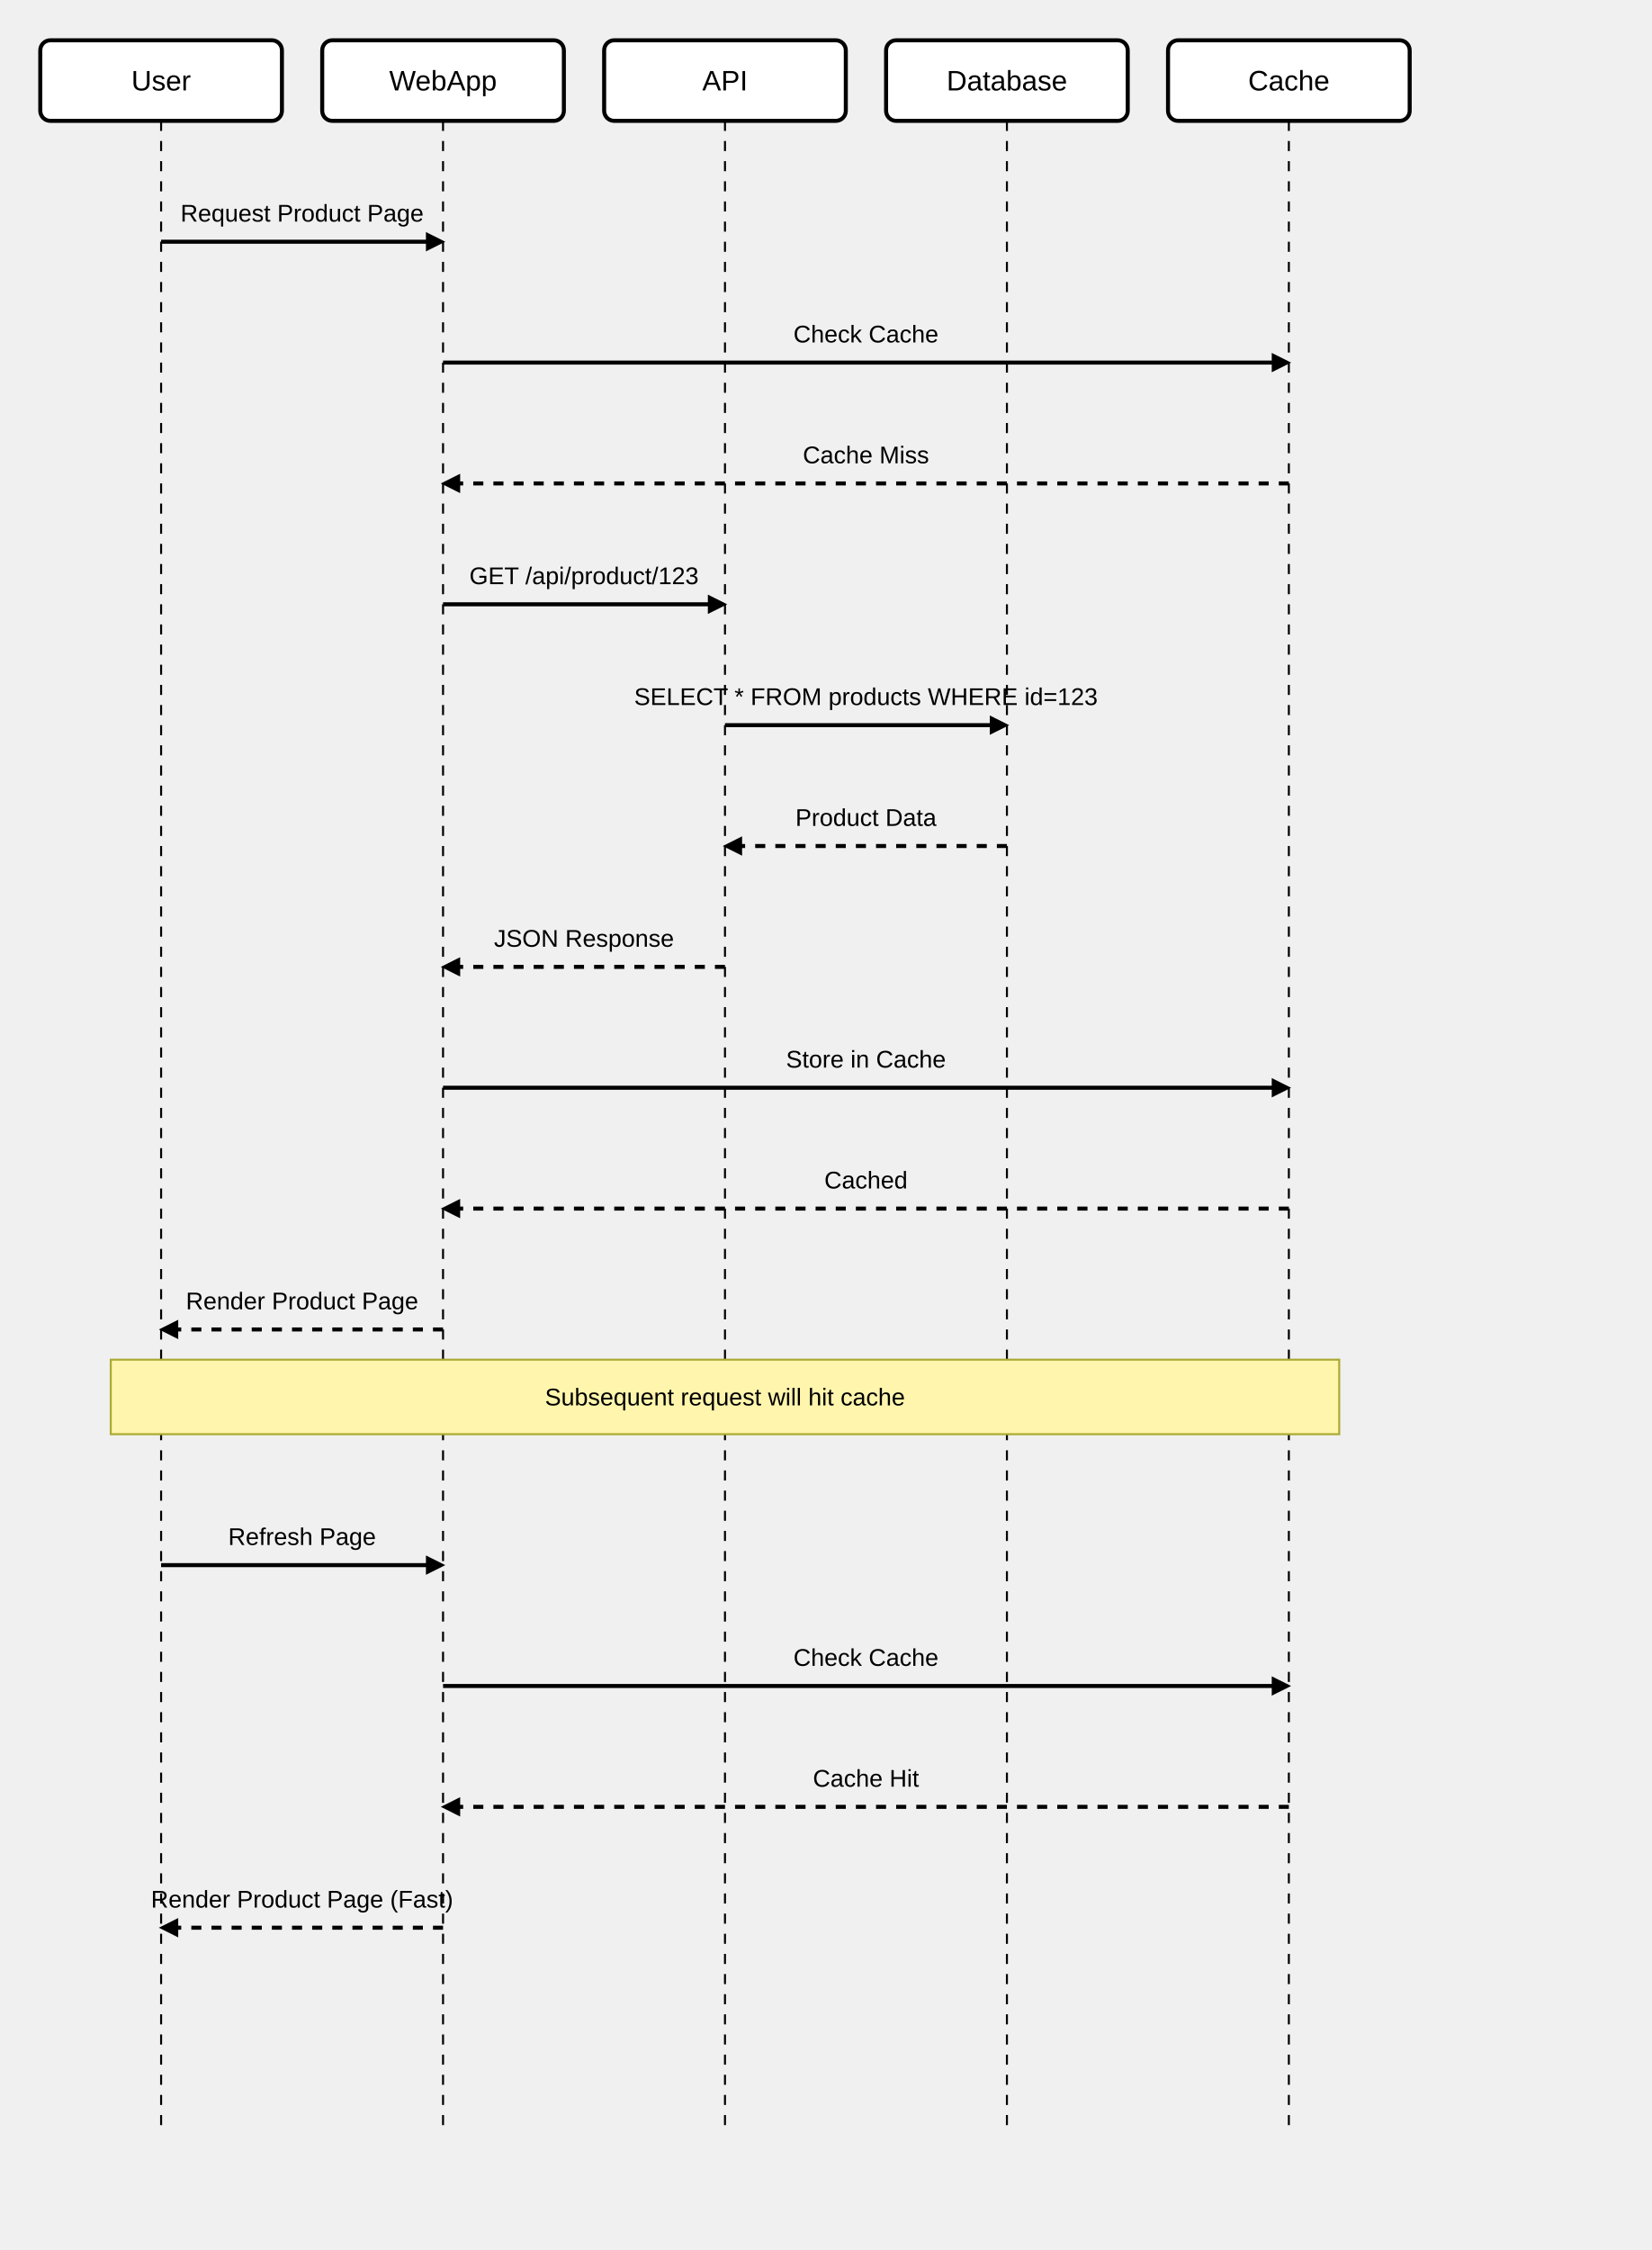
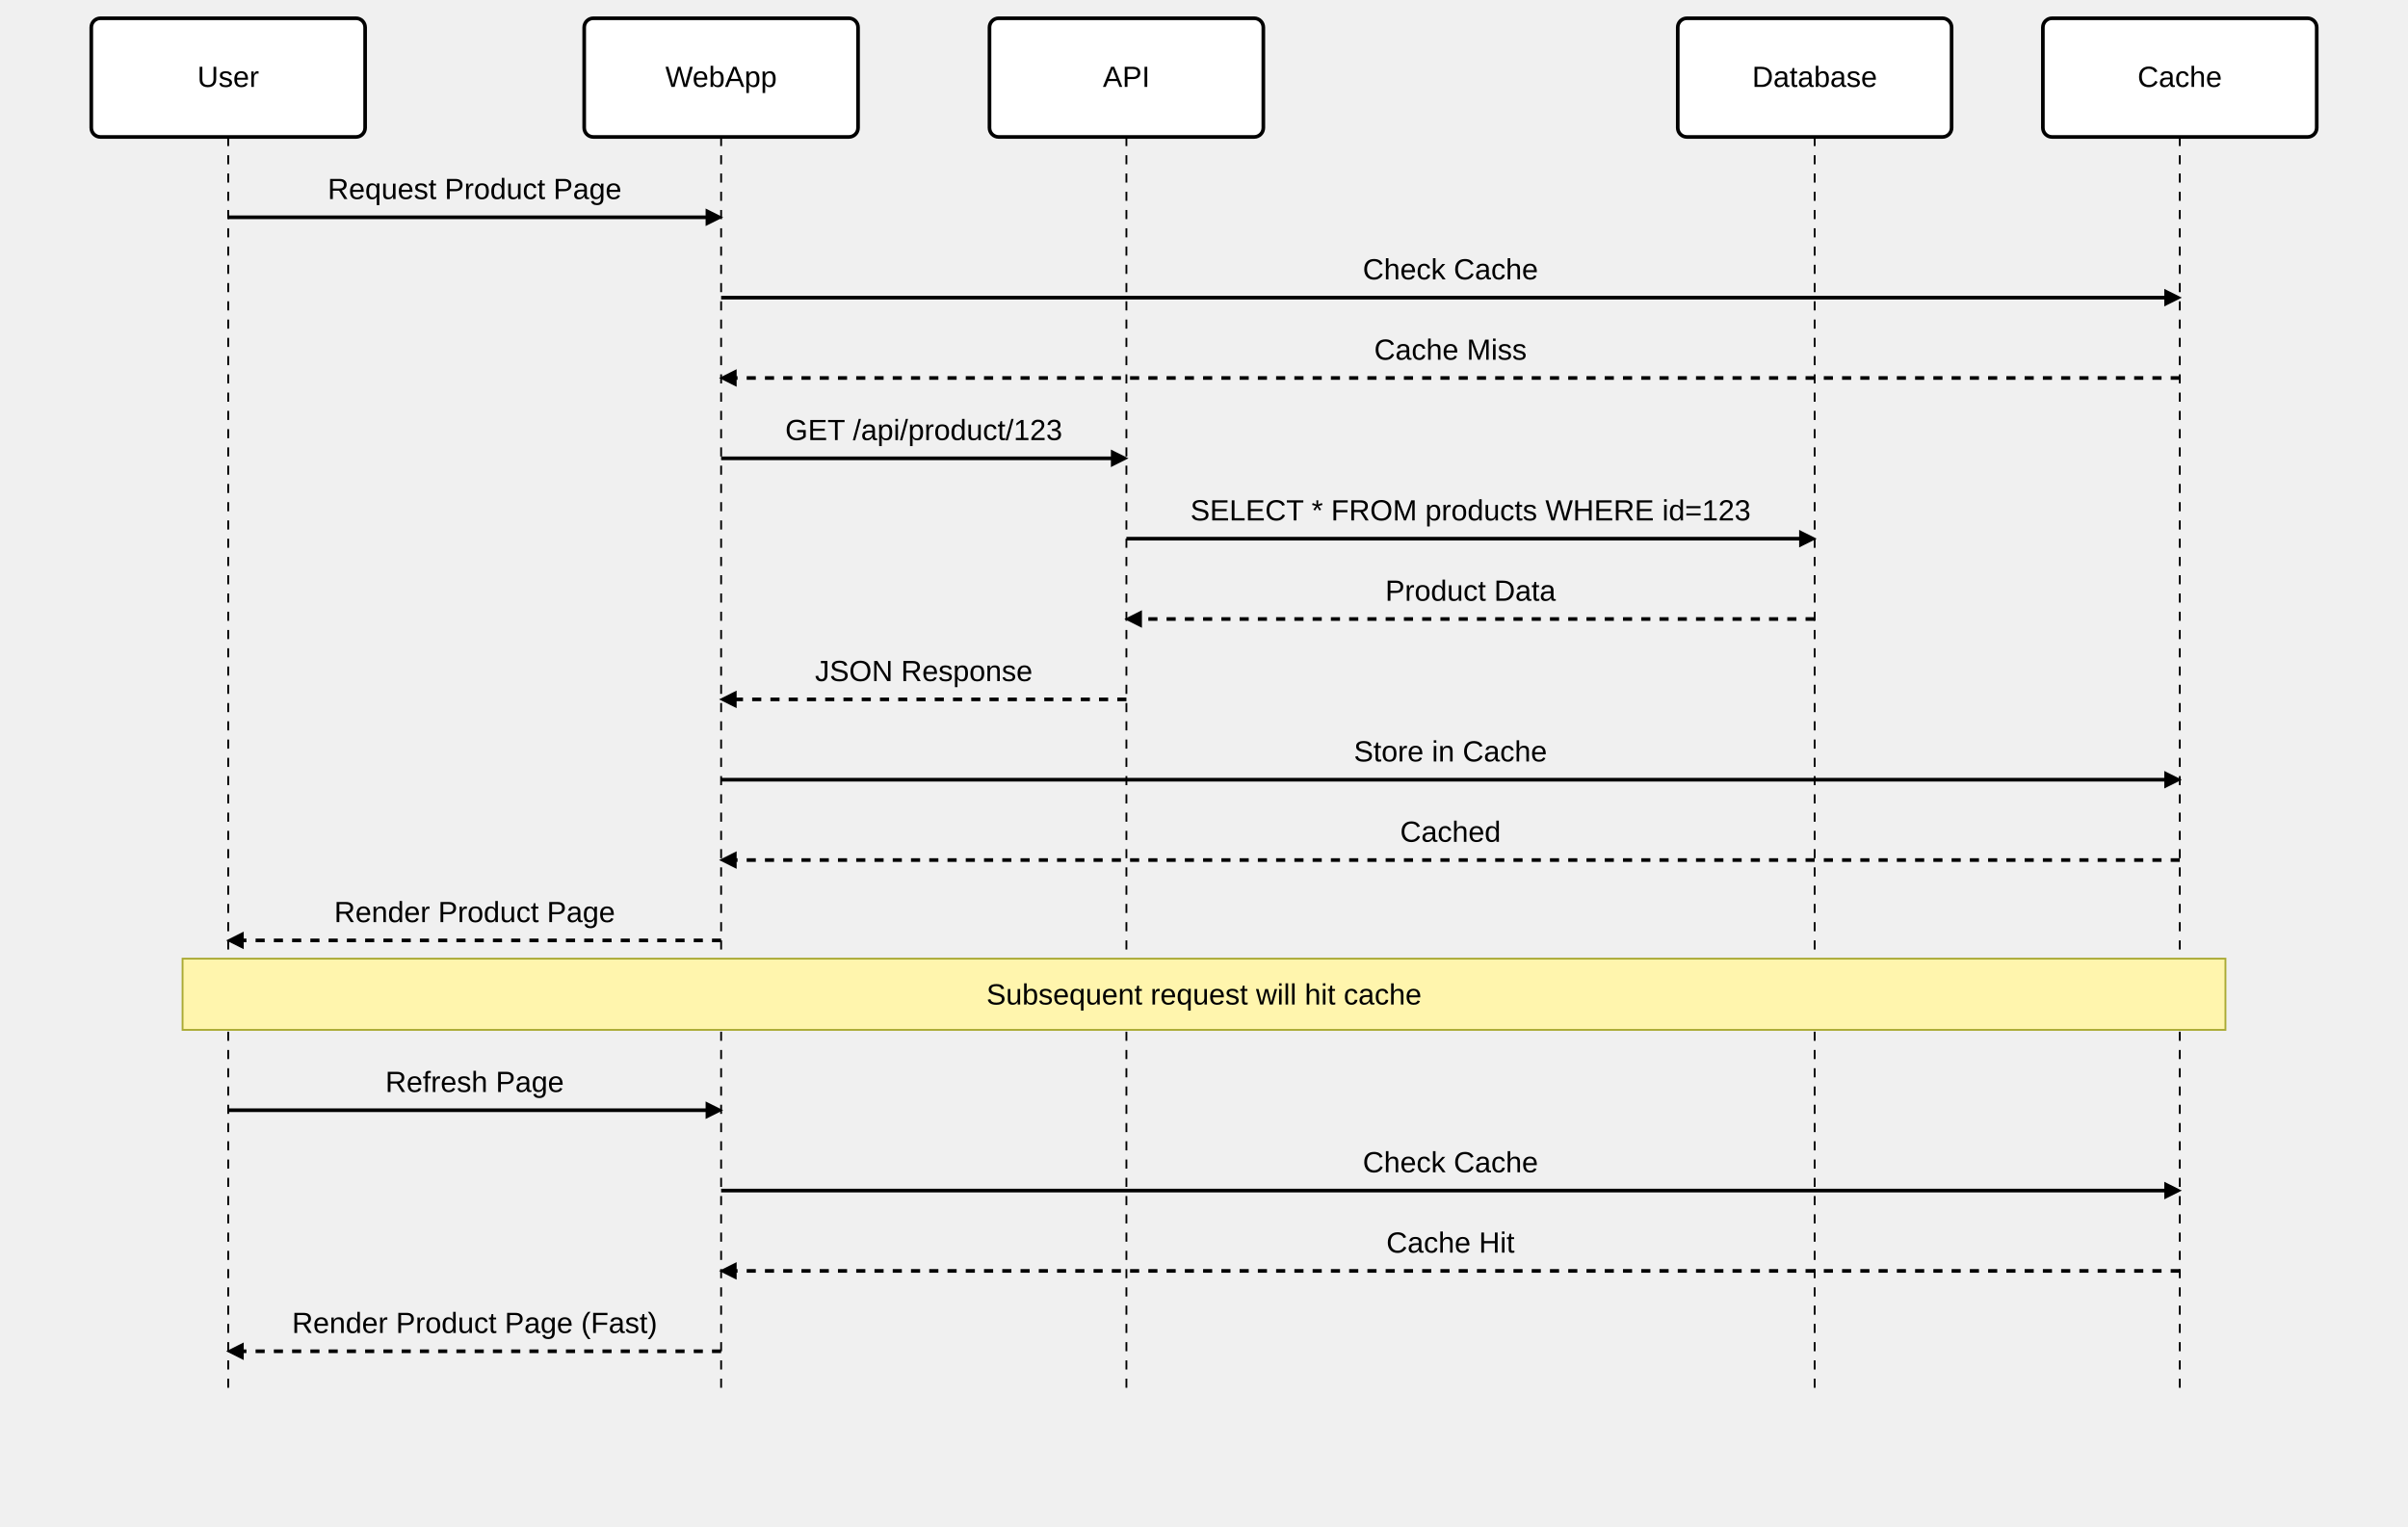
- <svg xmlns="http://www.w3.org/2000/svg" width="820.0" height="1117.0" viewBox="0 0 820 1117" version="1.2" baseProfile="tiny">
-   <line stroke="#000000" stroke-width="1" x1="80.0" y1="60.0" x2="80.0" y2="1057.0" stroke-dasharray="5,5" />
-   <line stroke="#000000" stroke-width="1" x1="220.0" y1="60.0" x2="220.0" y2="1057.0" stroke-dasharray="5,5" />
-   <line stroke="#000000" stroke-width="1" x1="360.0" y1="60.0" x2="360.0" y2="1057.0" stroke-dasharray="5,5" />
-   <line stroke="#000000" stroke-width="1" x1="500.0" y1="60.0" x2="500.0" y2="1057.0" stroke-dasharray="5,5" />
-   <line stroke="#000000" stroke-width="1" x1="640.0" y1="60.0" x2="640.0" y2="1057.0" stroke-dasharray="5,5" />
+ <svg xmlns="http://www.w3.org/2000/svg" width="1319.0" height="836.0" viewBox="0 0 1319.0 836" version="1.2" baseProfile="tiny">
+   <line stroke="#000000" stroke-width="1" x1="125.0" y1="75.0" x2="125.0" y2="760.0" stroke-dasharray="5,5" />
+   <line stroke="#000000" stroke-width="1" x1="395.0" y1="75.0" x2="395.0" y2="760.0" stroke-dasharray="5,5" />
+   <line stroke="#000000" stroke-width="1" x1="617.0" y1="75.0" x2="617.0" y2="760.0" stroke-dasharray="5,5" />
+   <line stroke="#000000" stroke-width="1" x1="994.0" y1="75.0" x2="994.0" y2="760.0" stroke-dasharray="5,5" />
+   <line stroke="#000000" stroke-width="1" x1="1194.0" y1="75.0" x2="1194.0" y2="760.0" stroke-dasharray="5,5" />
  <g id="message-0">
-     <line stroke="#000000" stroke-width="2" x1="80.0" y1="120.0" x2="212.0" y2="120.0" />
-     <polygon fill="#000000" stroke="#000000" points="220,120 212,116 212,124" />
-     <text fill="#000000" x="150.0" y="110.0" text-anchor="middle" font-family="Arial, sans-serif" font-size="12">Request Product Page</text>
+     <line stroke="#000000" stroke-width="2" x1="125.0" y1="119.0" x2="387.0" y2="119.0" />
+     <polygon fill="#000000" stroke="#000000" points="395.0,119 387.0,115 387.0,123" />
+     <text fill="#000000" x="260.0" y="109.0" text-anchor="middle" font-family="Arial, sans-serif" font-size="16">Request Product Page</text>
  </g>
  <g id="message-1">
-     <line stroke="#000000" stroke-width="2" x1="220.0" y1="180.0" x2="632.0" y2="180.0" />
-     <polygon fill="#000000" stroke="#000000" points="640,180 632,176 632,184" />
-     <text fill="#000000" x="430.0" y="170.0" text-anchor="middle" font-family="Arial, sans-serif" font-size="12">Check Cache</text>
+     <line stroke="#000000" stroke-width="2" x1="395.0" y1="163.0" x2="1186.0" y2="163.0" />
+     <polygon fill="#000000" stroke="#000000" points="1194.0,163 1186.0,159 1186.0,167" />
+     <text fill="#000000" x="794.5" y="153.0" text-anchor="middle" font-family="Arial, sans-serif" font-size="16">Check Cache</text>
  </g>
  <g id="message-2">
-     <line stroke="#000000" stroke-width="2" x1="640.0" y1="240.0" x2="228.0" y2="240.0" stroke-dasharray="5,5" />
-     <polygon fill="#000000" stroke="#000000" points="220,240 228,236 228,244" />
-     <text fill="#000000" x="430.0" y="230.0" text-anchor="middle" font-family="Arial, sans-serif" font-size="12">Cache Miss</text>
+     <line stroke="#000000" stroke-width="2" x1="1194.0" y1="207.0" x2="403.0" y2="207.0" stroke-dasharray="5,5" />
+     <polygon fill="#000000" stroke="#000000" points="395.0,207 403.0,203 403.0,211" />
+     <text fill="#000000" x="794.5" y="197.0" text-anchor="middle" font-family="Arial, sans-serif" font-size="16">Cache Miss</text>
  </g>
  <g id="message-3">
-     <line stroke="#000000" stroke-width="2" x1="220.0" y1="300.0" x2="352.0" y2="300.0" />
-     <polygon fill="#000000" stroke="#000000" points="360,300 352,296 352,304" />
-     <text fill="#000000" x="290.0" y="290.0" text-anchor="middle" font-family="Arial, sans-serif" font-size="12">GET /api/product/123</text>
+     <line stroke="#000000" stroke-width="2" x1="395.0" y1="251.0" x2="609.0" y2="251.0" />
+     <polygon fill="#000000" stroke="#000000" points="617.0,251 609.0,247 609.0,255" />
+     <text fill="#000000" x="506.0" y="241.0" text-anchor="middle" font-family="Arial, sans-serif" font-size="16">GET /api/product/123</text>
  </g>
  <g id="message-4">
-     <line stroke="#000000" stroke-width="2" x1="360.0" y1="360.0" x2="492.0" y2="360.0" />
-     <polygon fill="#000000" stroke="#000000" points="500,360 492,356 492,364" />
-     <text fill="#000000" x="430.0" y="350.0" text-anchor="middle" font-family="Arial, sans-serif" font-size="12">SELECT * FROM products WHERE id=123</text>
+     <line stroke="#000000" stroke-width="2" x1="617.0" y1="295.0" x2="986.0" y2="295.0" />
+     <polygon fill="#000000" stroke="#000000" points="994.0,295 986.0,291 986.0,299" />
+     <text fill="#000000" x="805.5" y="285.0" text-anchor="middle" font-family="Arial, sans-serif" font-size="16">SELECT * FROM products WHERE id=123</text>
  </g>
  <g id="message-5">
-     <line stroke="#000000" stroke-width="2" x1="500.0" y1="420.0" x2="368.0" y2="420.0" stroke-dasharray="5,5" />
-     <polygon fill="#000000" stroke="#000000" points="360,420 368,416 368,424" />
-     <text fill="#000000" x="430.0" y="410.0" text-anchor="middle" font-family="Arial, sans-serif" font-size="12">Product Data</text>
+     <line stroke="#000000" stroke-width="2" x1="994.0" y1="339.0" x2="625.0" y2="339.0" stroke-dasharray="5,5" />
+     <polygon fill="#000000" stroke="#000000" points="617.0,339 625.0,335 625.0,343" />
+     <text fill="#000000" x="805.5" y="329.0" text-anchor="middle" font-family="Arial, sans-serif" font-size="16">Product Data</text>
  </g>
  <g id="message-6">
-     <line stroke="#000000" stroke-width="2" x1="360.0" y1="480.0" x2="228.0" y2="480.0" stroke-dasharray="5,5" />
-     <polygon fill="#000000" stroke="#000000" points="220,480 228,476 228,484" />
-     <text fill="#000000" x="290.0" y="470.0" text-anchor="middle" font-family="Arial, sans-serif" font-size="12">JSON Response</text>
+     <line stroke="#000000" stroke-width="2" x1="617.0" y1="383.0" x2="403.0" y2="383.0" stroke-dasharray="5,5" />
+     <polygon fill="#000000" stroke="#000000" points="395.0,383 403.0,379 403.0,387" />
+     <text fill="#000000" x="506.0" y="373.0" text-anchor="middle" font-family="Arial, sans-serif" font-size="16">JSON Response</text>
  </g>
  <g id="message-7">
-     <line stroke="#000000" stroke-width="2" x1="220.0" y1="540.0" x2="632.0" y2="540.0" />
-     <polygon fill="#000000" stroke="#000000" points="640,540 632,536 632,544" />
-     <text fill="#000000" x="430.0" y="530.0" text-anchor="middle" font-family="Arial, sans-serif" font-size="12">Store in Cache</text>
+     <line stroke="#000000" stroke-width="2" x1="395.0" y1="427.0" x2="1186.0" y2="427.0" />
+     <polygon fill="#000000" stroke="#000000" points="1194.0,427 1186.0,423 1186.0,431" />
+     <text fill="#000000" x="794.5" y="417.0" text-anchor="middle" font-family="Arial, sans-serif" font-size="16">Store in Cache</text>
  </g>
  <g id="message-8">
-     <line stroke="#000000" stroke-width="2" x1="640.0" y1="600.0" x2="228.0" y2="600.0" stroke-dasharray="5,5" />
-     <polygon fill="#000000" stroke="#000000" points="220,600 228,596 228,604" />
-     <text fill="#000000" x="430.0" y="590.0" text-anchor="middle" font-family="Arial, sans-serif" font-size="12">Cached</text>
+     <line stroke="#000000" stroke-width="2" x1="1194.0" y1="471.0" x2="403.0" y2="471.0" stroke-dasharray="5,5" />
+     <polygon fill="#000000" stroke="#000000" points="395.0,471 403.0,467 403.0,475" />
+     <text fill="#000000" x="794.5" y="461.0" text-anchor="middle" font-family="Arial, sans-serif" font-size="16">Cached</text>
  </g>
  <g id="message-9">
-     <line stroke="#000000" stroke-width="2" x1="220.0" y1="660.0" x2="88.0" y2="660.0" stroke-dasharray="5,5" />
-     <polygon fill="#000000" stroke="#000000" points="80,660 88,656 88,664" />
-     <text fill="#000000" x="150.0" y="650.0" text-anchor="middle" font-family="Arial, sans-serif" font-size="12">Render Product Page</text>
+     <line stroke="#000000" stroke-width="2" x1="395.0" y1="515.0" x2="133.0" y2="515.0" stroke-dasharray="5,5" />
+     <polygon fill="#000000" stroke="#000000" points="125,515 133,511 133,519" />
+     <text fill="#000000" x="260.0" y="505.0" text-anchor="middle" font-family="Arial, sans-serif" font-size="16">Render Product Page</text>
  </g>
  <g id="message-10">
-     <line stroke="#000000" stroke-width="2" x1="80.0" y1="777.0" x2="212.0" y2="777.0" />
-     <polygon fill="#000000" stroke="#000000" points="220,777 212,773 212,781" />
-     <text fill="#000000" x="150.0" y="767.0" text-anchor="middle" font-family="Arial, sans-serif" font-size="12">Refresh Page</text>
+     <line stroke="#000000" stroke-width="2" x1="125.0" y1="608.0" x2="387.0" y2="608.0" />
+     <polygon fill="#000000" stroke="#000000" points="395.0,608 387.0,604 387.0,612" />
+     <text fill="#000000" x="260.0" y="598.0" text-anchor="middle" font-family="Arial, sans-serif" font-size="16">Refresh Page</text>
  </g>
  <g id="message-11">
-     <line stroke="#000000" stroke-width="2" x1="220.0" y1="837.0" x2="632.0" y2="837.0" />
-     <polygon fill="#000000" stroke="#000000" points="640,837 632,833 632,841" />
-     <text fill="#000000" x="430.0" y="827.0" text-anchor="middle" font-family="Arial, sans-serif" font-size="12">Check Cache</text>
+     <line stroke="#000000" stroke-width="2" x1="395.0" y1="652.0" x2="1186.0" y2="652.0" />
+     <polygon fill="#000000" stroke="#000000" points="1194.0,652 1186.0,648 1186.0,656" />
+     <text fill="#000000" x="794.5" y="642.0" text-anchor="middle" font-family="Arial, sans-serif" font-size="16">Check Cache</text>
  </g>
  <g id="message-12">
-     <line stroke="#000000" stroke-width="2" x1="640.0" y1="897.0" x2="228.0" y2="897.0" stroke-dasharray="5,5" />
-     <polygon fill="#000000" stroke="#000000" points="220,897 228,893 228,901" />
-     <text fill="#000000" x="430.0" y="887.0" text-anchor="middle" font-family="Arial, sans-serif" font-size="12">Cache Hit</text>
+     <line stroke="#000000" stroke-width="2" x1="1194.0" y1="696.0" x2="403.0" y2="696.0" stroke-dasharray="5,5" />
+     <polygon fill="#000000" stroke="#000000" points="395.0,696 403.0,692 403.0,700" />
+     <text fill="#000000" x="794.5" y="686.0" text-anchor="middle" font-family="Arial, sans-serif" font-size="16">Cache Hit</text>
  </g>
  <g id="message-13">
-     <line stroke="#000000" stroke-width="2" x1="220.0" y1="957.0" x2="88.0" y2="957.0" stroke-dasharray="5,5" />
-     <polygon fill="#000000" stroke="#000000" points="80,957 88,953 88,961" />
-     <text fill="#000000" x="150.0" y="947.0" text-anchor="middle" font-family="Arial, sans-serif" font-size="12">Render Product Page (Fast)</text>
+     <line stroke="#000000" stroke-width="2" x1="395.0" y1="740.0" x2="133.0" y2="740.0" stroke-dasharray="5,5" />
+     <polygon fill="#000000" stroke="#000000" points="125,740 133,736 133,744" />
+     <text fill="#000000" x="260.0" y="730.0" text-anchor="middle" font-family="Arial, sans-serif" font-size="16">Render Product Page (Fast)</text>
  </g>
  <g id="participant-User">
-     <rect fill="#ffffff" stroke="#000000" stroke-width="2" x="20.0" y="20.0" width="120.0" height="40.0" rx="5.0" ry="5.0" />
-     <text fill="#000000" x="80.0" y="44.9" text-anchor="middle" font-family="Arial, sans-serif" font-size="14">User</text>
+     <rect fill="#ffffff" stroke="#000000" stroke-width="2" x="50.0" y="10.0" width="150.0" height="65.0" rx="5.0" ry="5.0" />
+     <text fill="#000000" x="125.0" y="47.6" text-anchor="middle" font-family="Arial, sans-serif" font-size="16">User</text>
  </g>
  <g id="participant-WebApp">
-     <rect fill="#ffffff" stroke="#000000" stroke-width="2" x="160.0" y="20.0" width="120.0" height="40.0" rx="5.0" ry="5.0" />
-     <text fill="#000000" x="220.0" y="44.9" text-anchor="middle" font-family="Arial, sans-serif" font-size="14">WebApp</text>
+     <rect fill="#ffffff" stroke="#000000" stroke-width="2" x="320.0" y="10.0" width="150.0" height="65.0" rx="5.0" ry="5.0" />
+     <text fill="#000000" x="395.0" y="47.6" text-anchor="middle" font-family="Arial, sans-serif" font-size="16">WebApp</text>
  </g>
  <g id="participant-API">
-     <rect fill="#ffffff" stroke="#000000" stroke-width="2" x="300.0" y="20.0" width="120.0" height="40.0" rx="5.0" ry="5.0" />
-     <text fill="#000000" x="360.0" y="44.9" text-anchor="middle" font-family="Arial, sans-serif" font-size="14">API</text>
+     <rect fill="#ffffff" stroke="#000000" stroke-width="2" x="542.0" y="10.0" width="150.0" height="65.0" rx="5.0" ry="5.0" />
+     <text fill="#000000" x="617.0" y="47.6" text-anchor="middle" font-family="Arial, sans-serif" font-size="16">API</text>
  </g>
  <g id="participant-Database">
-     <rect fill="#ffffff" stroke="#000000" stroke-width="2" x="440.0" y="20.0" width="120.0" height="40.0" rx="5.0" ry="5.0" />
-     <text fill="#000000" x="500.0" y="44.9" text-anchor="middle" font-family="Arial, sans-serif" font-size="14">Database</text>
+     <rect fill="#ffffff" stroke="#000000" stroke-width="2" x="919.0" y="10.0" width="150.0" height="65.0" rx="5.0" ry="5.0" />
+     <text fill="#000000" x="994.0" y="47.6" text-anchor="middle" font-family="Arial, sans-serif" font-size="16">Database</text>
  </g>
  <g id="participant-Cache">
-     <rect fill="#ffffff" stroke="#000000" stroke-width="2" x="580.0" y="20.0" width="120.0" height="40.0" rx="5.0" ry="5.0" />
-     <text fill="#000000" x="640.0" y="44.9" text-anchor="middle" font-family="Arial, sans-serif" font-size="14">Cache</text>
+     <rect fill="#ffffff" stroke="#000000" stroke-width="2" x="1119.0" y="10.0" width="150.0" height="65.0" rx="5.0" ry="5.0" />
+     <text fill="#000000" x="1194.0" y="47.6" text-anchor="middle" font-family="Arial, sans-serif" font-size="16">Cache</text>
  </g>
  <g>
-     <rect fill="#fff5ad" stroke="#aaaa33" stroke-width="1" x="55.0" y="675.0" width="610.0" height="37.0" />
-     <text fill="#000000" x="360.0" y="697.7" text-anchor="middle" font-family="Arial, sans-serif" font-size="12">Subsequent request will hit cache</text>
+     <rect fill="#fff5ad" stroke="#aaaa33" stroke-width="1" x="100.0" y="525.0" width="1119.0" height="39.0" />
+     <text fill="#000000" x="659.5" y="550.1" text-anchor="middle" font-family="Arial, sans-serif" font-size="16">Subsequent request will hit cache</text>
  </g>
</svg>
